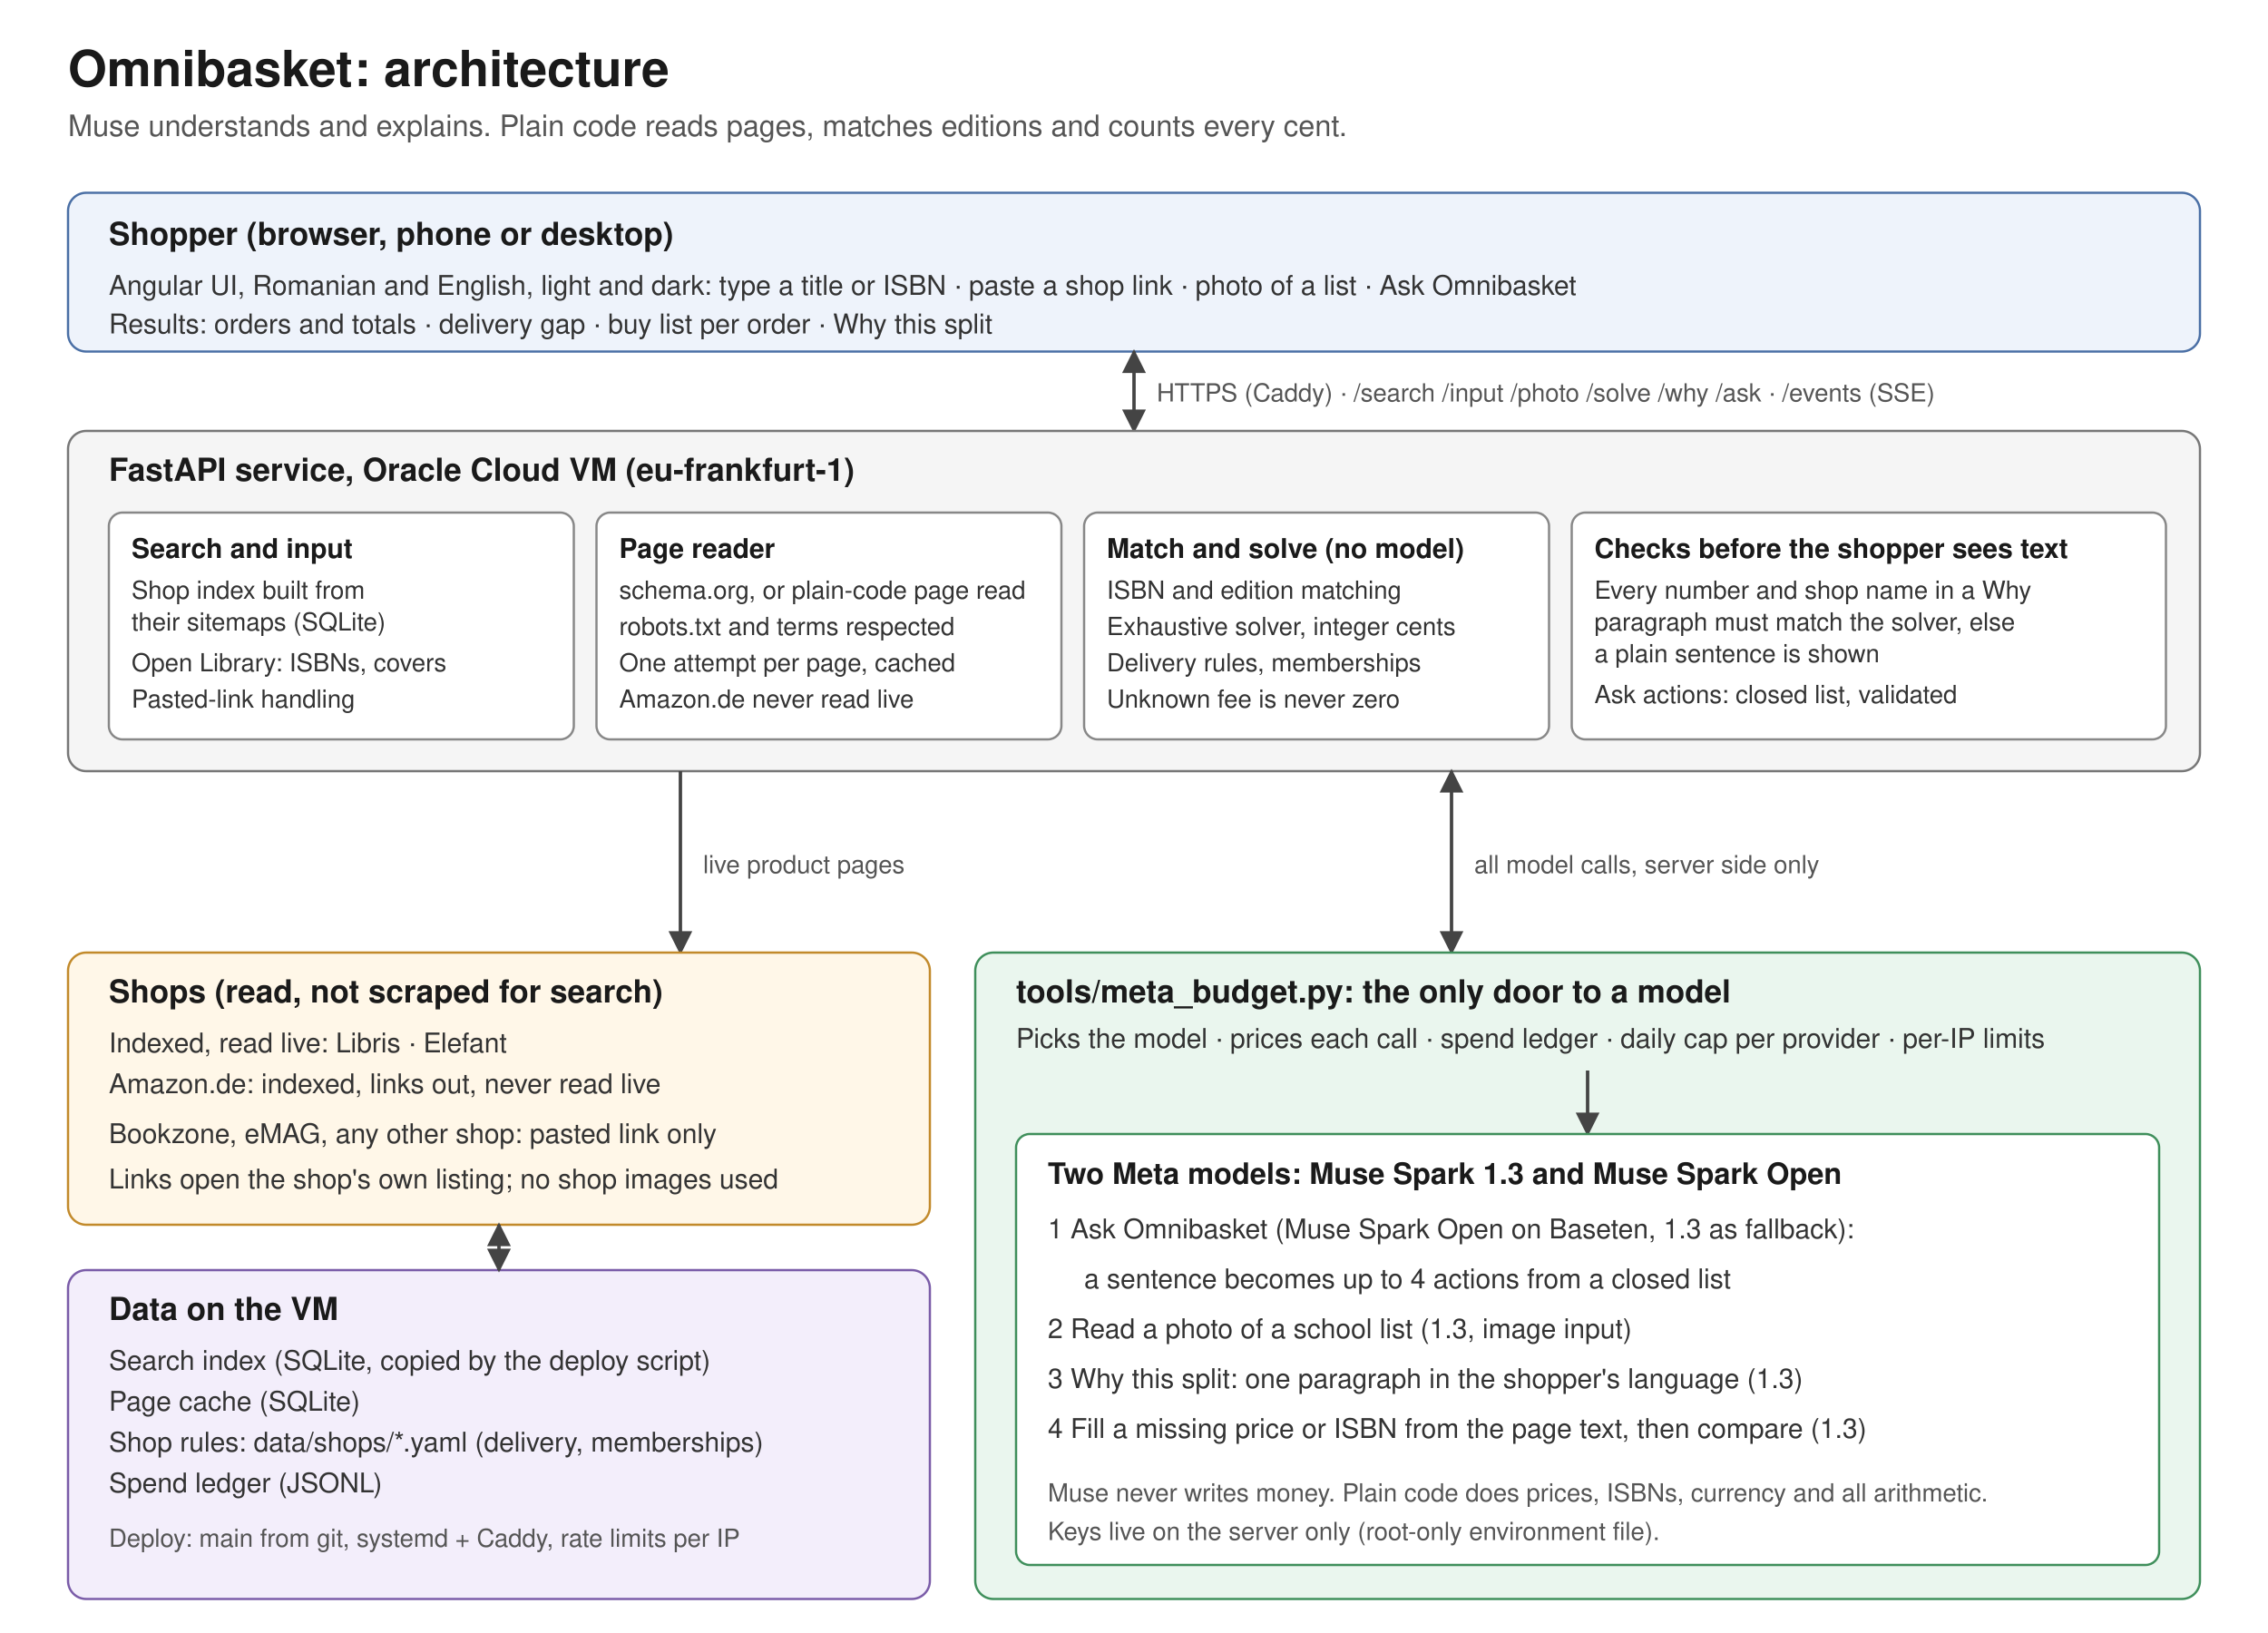
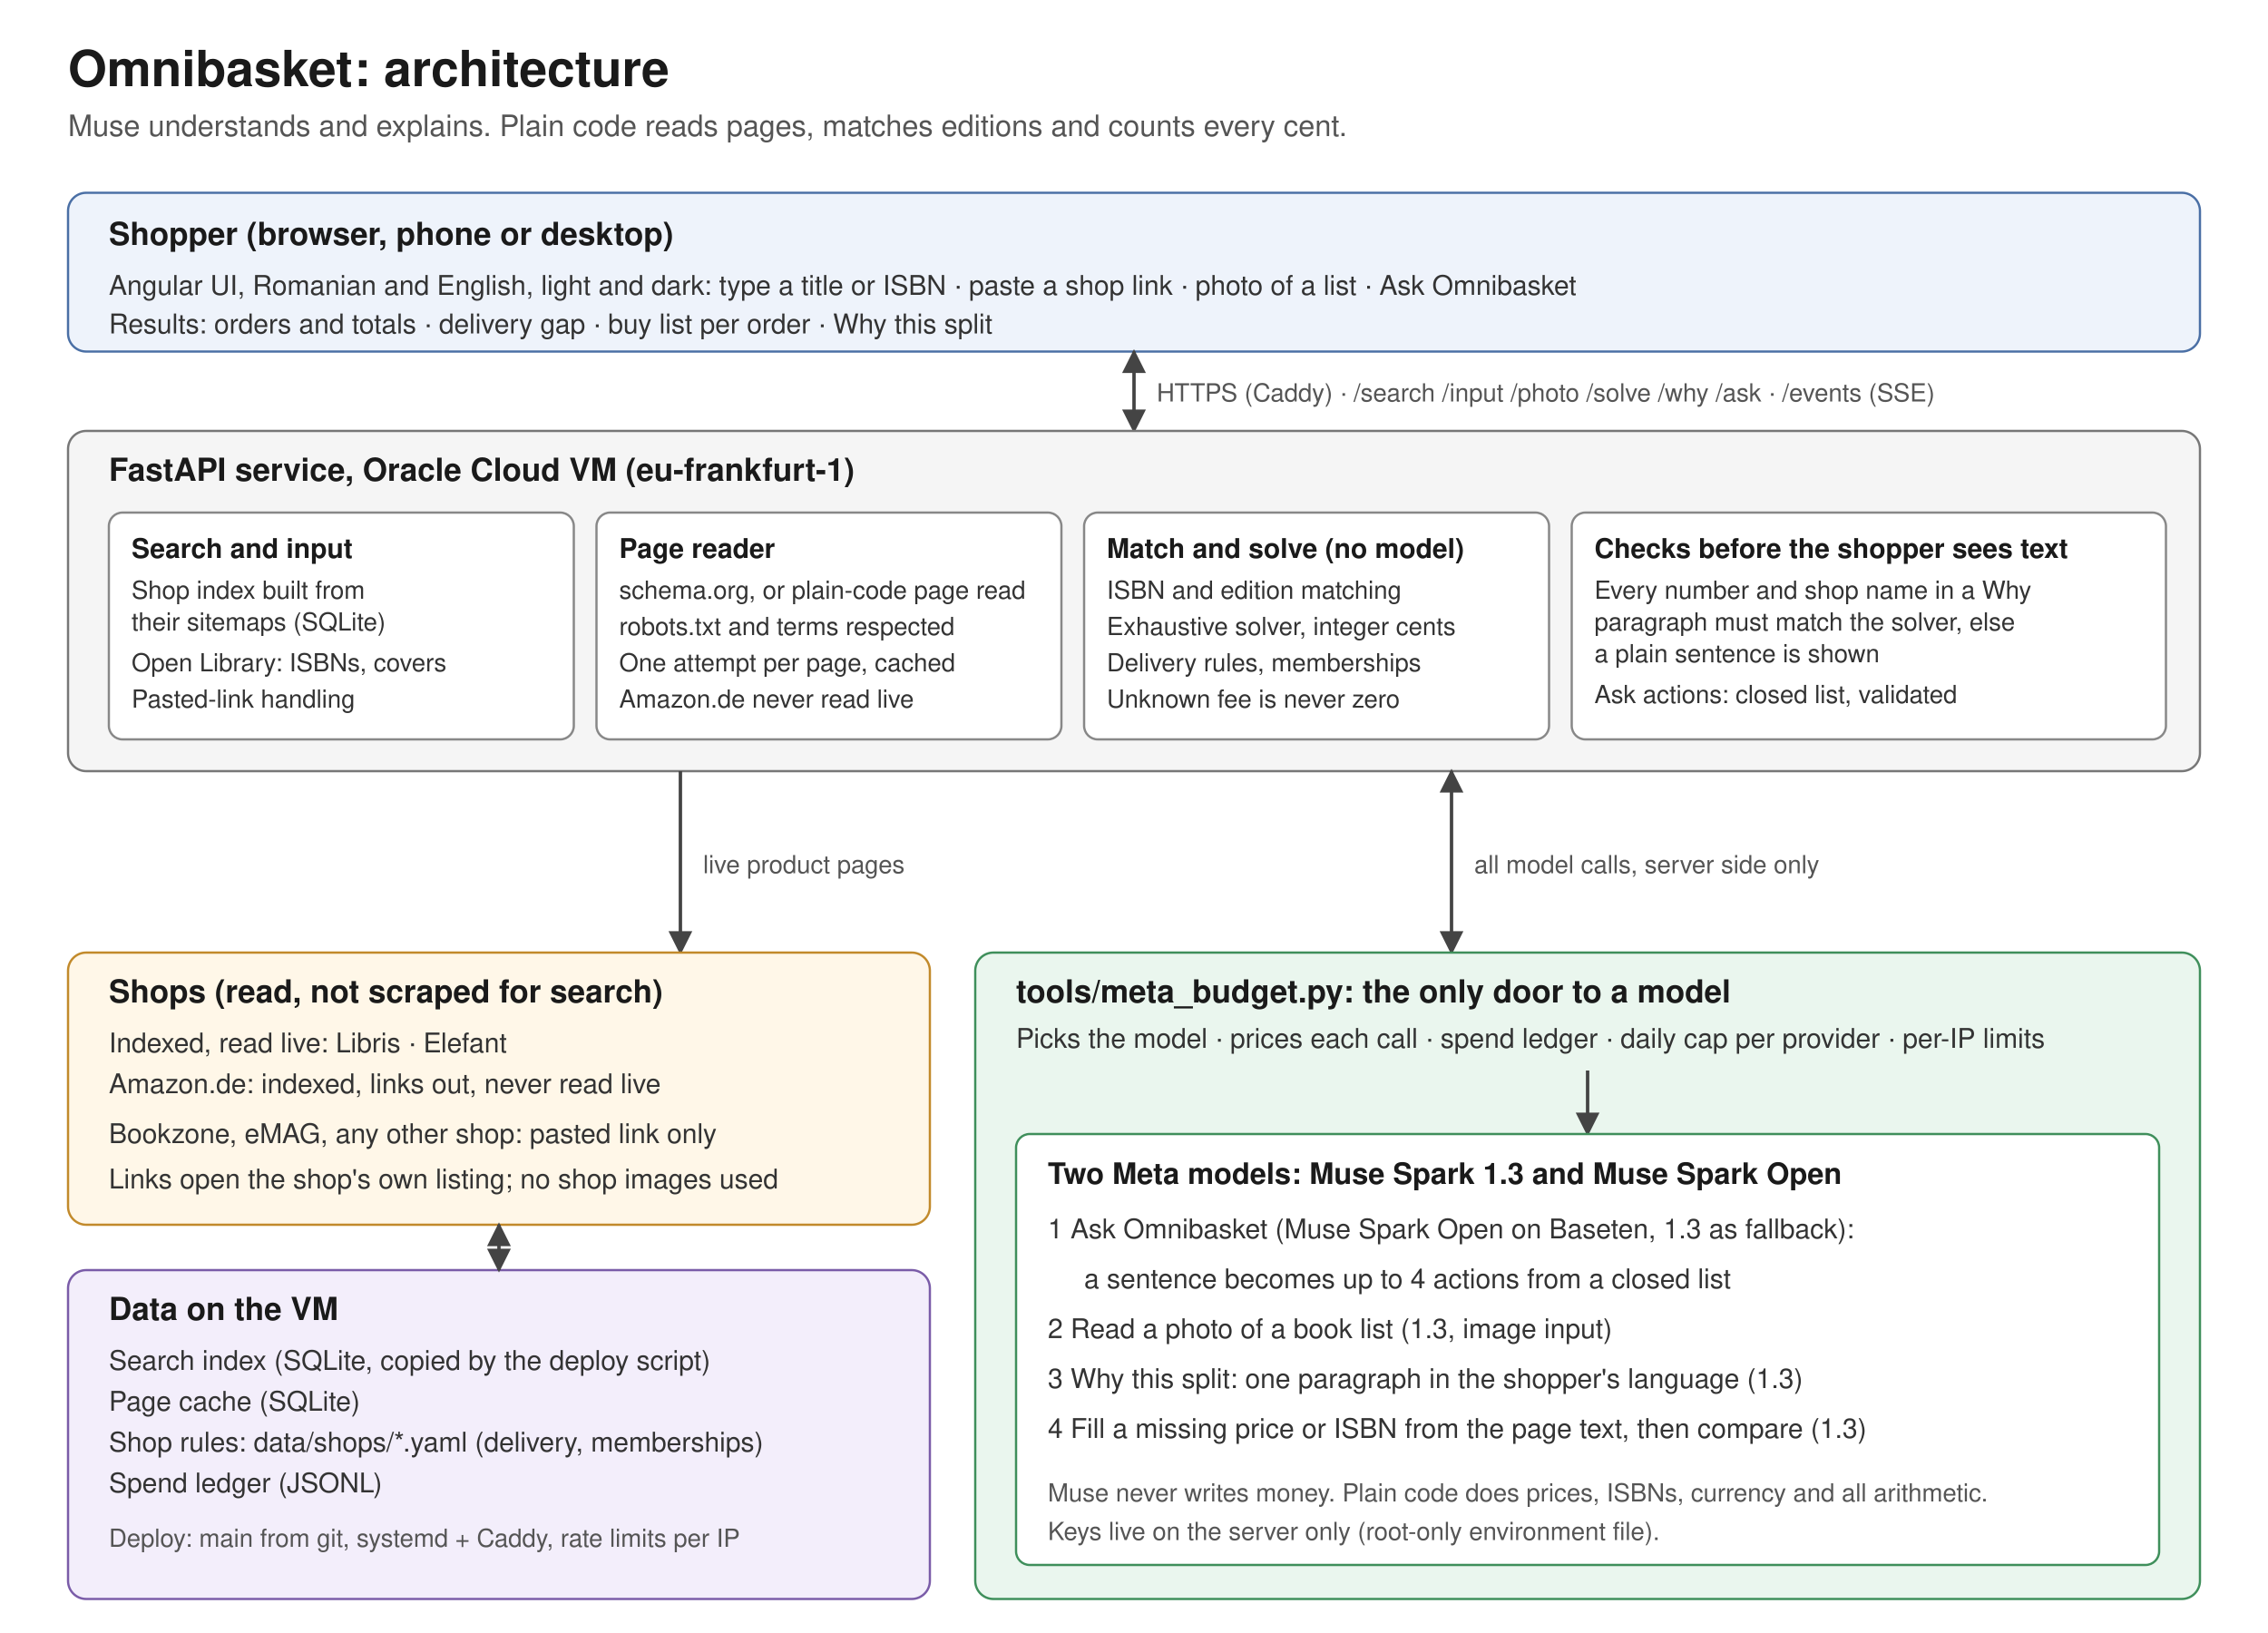
<svg xmlns="http://www.w3.org/2000/svg" viewBox="0 0 1000 720" width="1000" height="720" font-family="Helvetica, Arial, sans-serif">
  <defs>
    <marker id="a" viewBox="0 0 10 10" refX="9" refY="5" markerWidth="7" markerHeight="7" orient="auto-start-reverse">
      <path d="M0 0 L10 5 L0 10 z" fill="#444" />
    </marker>
  </defs>
  <rect width="1000" height="720" fill="#ffffff" />
  <text x="30" y="38" font-size="22" font-weight="700" fill="#1a1a1a">Omnibasket: architecture</text>
  <text x="30" y="60" font-size="13" fill="#555">Muse understands and explains. Plain code reads pages, matches editions and counts every cent.</text>
  <rect x="30" y="85" width="940" height="70" rx="8" fill="#eef3fb" stroke="#4a6fa5" />
  <text x="48" y="108" font-size="14" font-weight="700" fill="#1a1a1a">Shopper (browser, phone or desktop)</text>
  <text x="48" y="130" font-size="12" fill="#333">Angular UI, Romanian and English, light and dark: type a title or ISBN · paste a shop link · photo of a list · Ask Omnibasket</text>
  <text x="48" y="147" font-size="12" fill="#333">Results: orders and totals · delivery gap · buy list per order · Why this split</text>
  <line x1="500" y1="155" x2="500" y2="190" stroke="#444" stroke-width="1.5" marker-end="url(#a)" marker-start="url(#a)" />
  <text x="510" y="177" font-size="11" fill="#555">HTTPS (Caddy) · /search /input /photo /solve /why /ask · /events (SSE)</text>
  <rect x="30" y="190" width="940" height="150" rx="8" fill="#f5f5f5" stroke="#777" />
  <text x="48" y="212" font-size="14" font-weight="700" fill="#1a1a1a">FastAPI service, Oracle Cloud VM (eu-frankfurt-1)</text>
  <rect x="48" y="226" width="205" height="100" rx="6" fill="#ffffff" stroke="#888" />
  <text x="58" y="246" font-size="12" font-weight="700" fill="#1a1a1a">Search and input</text>
  <text x="58" y="264" font-size="11" fill="#333">Shop index built from</text>
  <text x="58" y="278" font-size="11" fill="#333">their sitemaps (SQLite)</text>
  <text x="58" y="296" font-size="11" fill="#333">Open Library: ISBNs, covers</text>
  <text x="58" y="312" font-size="11" fill="#333">Pasted-link handling</text>
  <rect x="263" y="226" width="205" height="100" rx="6" fill="#ffffff" stroke="#888" />
  <text x="273" y="246" font-size="12" font-weight="700" fill="#1a1a1a">Page reader</text>
  <text x="273" y="264" font-size="11" fill="#333">schema.org, or plain-code page read</text>
  <text x="273" y="280" font-size="11" fill="#333">robots.txt and terms respected</text>
  <text x="273" y="296" font-size="11" fill="#333">One attempt per page, cached</text>
  <text x="273" y="312" font-size="11" fill="#333">Amazon.de never read live</text>
  <rect x="478" y="226" width="205" height="100" rx="6" fill="#ffffff" stroke="#888" />
  <text x="488" y="246" font-size="12" font-weight="700" fill="#1a1a1a">Match and solve (no model)</text>
  <text x="488" y="264" font-size="11" fill="#333">ISBN and edition matching</text>
  <text x="488" y="280" font-size="11" fill="#333">Exhaustive solver, integer cents</text>
  <text x="488" y="296" font-size="11" fill="#333">Delivery rules, memberships</text>
  <text x="488" y="312" font-size="11" fill="#333">Unknown fee is never zero</text>
  <rect x="693" y="226" width="262" height="100" rx="6" fill="#ffffff" stroke="#888" />
  <text x="703" y="246" font-size="12" font-weight="700" fill="#1a1a1a">Checks before the shopper sees text</text>
  <text x="703" y="264" font-size="11" fill="#333">Every number and shop name in a Why</text>
  <text x="703" y="278" font-size="11" fill="#333">paragraph must match the solver, else</text>
  <text x="703" y="292" font-size="11" fill="#333">a plain sentence is shown</text>
  <text x="703" y="310" font-size="11" fill="#333">Ask actions: closed list, validated</text>
  <line x1="300" y1="340" x2="300" y2="420" stroke="#444" stroke-width="1.5" marker-end="url(#a)" />
  <text x="310" y="385" font-size="11" fill="#555">live product pages</text>
  <line x1="640" y1="340" x2="640" y2="420" stroke="#444" stroke-width="1.5" marker-end="url(#a)" marker-start="url(#a)" />
  <text x="650" y="385" font-size="11" fill="#555">all model calls, server side only</text>
  <rect x="30" y="420" width="380" height="120" rx="8" fill="#fff7e8" stroke="#c28a2b" />
  <text x="48" y="442" font-size="14" font-weight="700" fill="#1a1a1a">Shops (read, not scraped for search)</text>
  <text x="48" y="464" font-size="12" fill="#333">Indexed, read live: Libris · Elefant</text>
  <text x="48" y="482" font-size="12" fill="#333">Amazon.de: indexed, links out, never read live</text>
  <text x="48" y="504" font-size="12" fill="#333">Bookzone, eMAG, any other shop: pasted link only</text>
  <text x="48" y="524" font-size="12" fill="#333">Links open the shop's own listing; no shop images used</text>
  <rect x="430" y="420" width="540" height="285" rx="8" fill="#eaf6ee" stroke="#3f8f5b" />
  <text x="448" y="442" font-size="14" font-weight="700" fill="#1a1a1a">tools/meta_budget.py: the only door to a model</text>
  <text x="448" y="462" font-size="12" fill="#333">Picks the model · prices each call · spend ledger · daily cap per provider · per-IP limits</text>
  <line x1="700" y1="472" x2="700" y2="500" stroke="#444" stroke-width="1.5" marker-end="url(#a)" />
  <rect x="448" y="500" width="504" height="190" rx="6" fill="#ffffff" stroke="#3f8f5b" />
  <text x="462" y="522" font-size="13" font-weight="700" fill="#1a1a1a">Two Meta models: Muse Spark 1.3 and Muse Spark Open</text>
  <text x="462" y="546" font-size="12" fill="#333">1  Ask Omnibasket (Muse Spark Open on Baseten, 1.3 as fallback):</text>
  <text x="478" y="568" font-size="12" fill="#333">a sentence becomes up to 4 actions from a closed list</text>
-   <text x="462" y="590" font-size="12" fill="#333">2  Read a photo of a school list (1.3, image input)</text>
+   <text x="462" y="590" font-size="12" fill="#333">2  Read a photo of a book list (1.3, image input)</text>
  <text x="462" y="612" font-size="12" fill="#333">3  Why this split: one paragraph in the shopper's language (1.3)</text>
  <text x="462" y="634" font-size="12" fill="#333">4  Fill a missing price or ISBN from the page text, then compare (1.3)</text>
  <text x="462" y="662" font-size="11" fill="#555">Muse never writes money. Plain code does prices, ISBNs, currency and all arithmetic.</text>
  <text x="462" y="679" font-size="11" fill="#555">Keys live on the server only (root-only environment file).</text>
  <rect x="30" y="560" width="380" height="145" rx="8" fill="#f3eefb" stroke="#7a5ca8" />
  <text x="48" y="582" font-size="14" font-weight="700" fill="#1a1a1a">Data on the VM</text>
  <text x="48" y="604" font-size="12" fill="#333">Search index (SQLite, copied by the deploy script)</text>
  <text x="48" y="622" font-size="12" fill="#333">Page cache (SQLite)</text>
  <text x="48" y="640" font-size="12" fill="#333">Shop rules: data/shops/*.yaml (delivery, memberships)</text>
  <text x="48" y="658" font-size="12" fill="#333">Spend ledger (JSONL)</text>
  <text x="48" y="682" font-size="11" fill="#555">Deploy: main from git, systemd + Caddy, rate limits per IP</text>
  <line x1="220" y1="540" x2="220" y2="560" stroke="#444" stroke-width="1.5" marker-end="url(#a)" marker-start="url(#a)" />
</svg>
